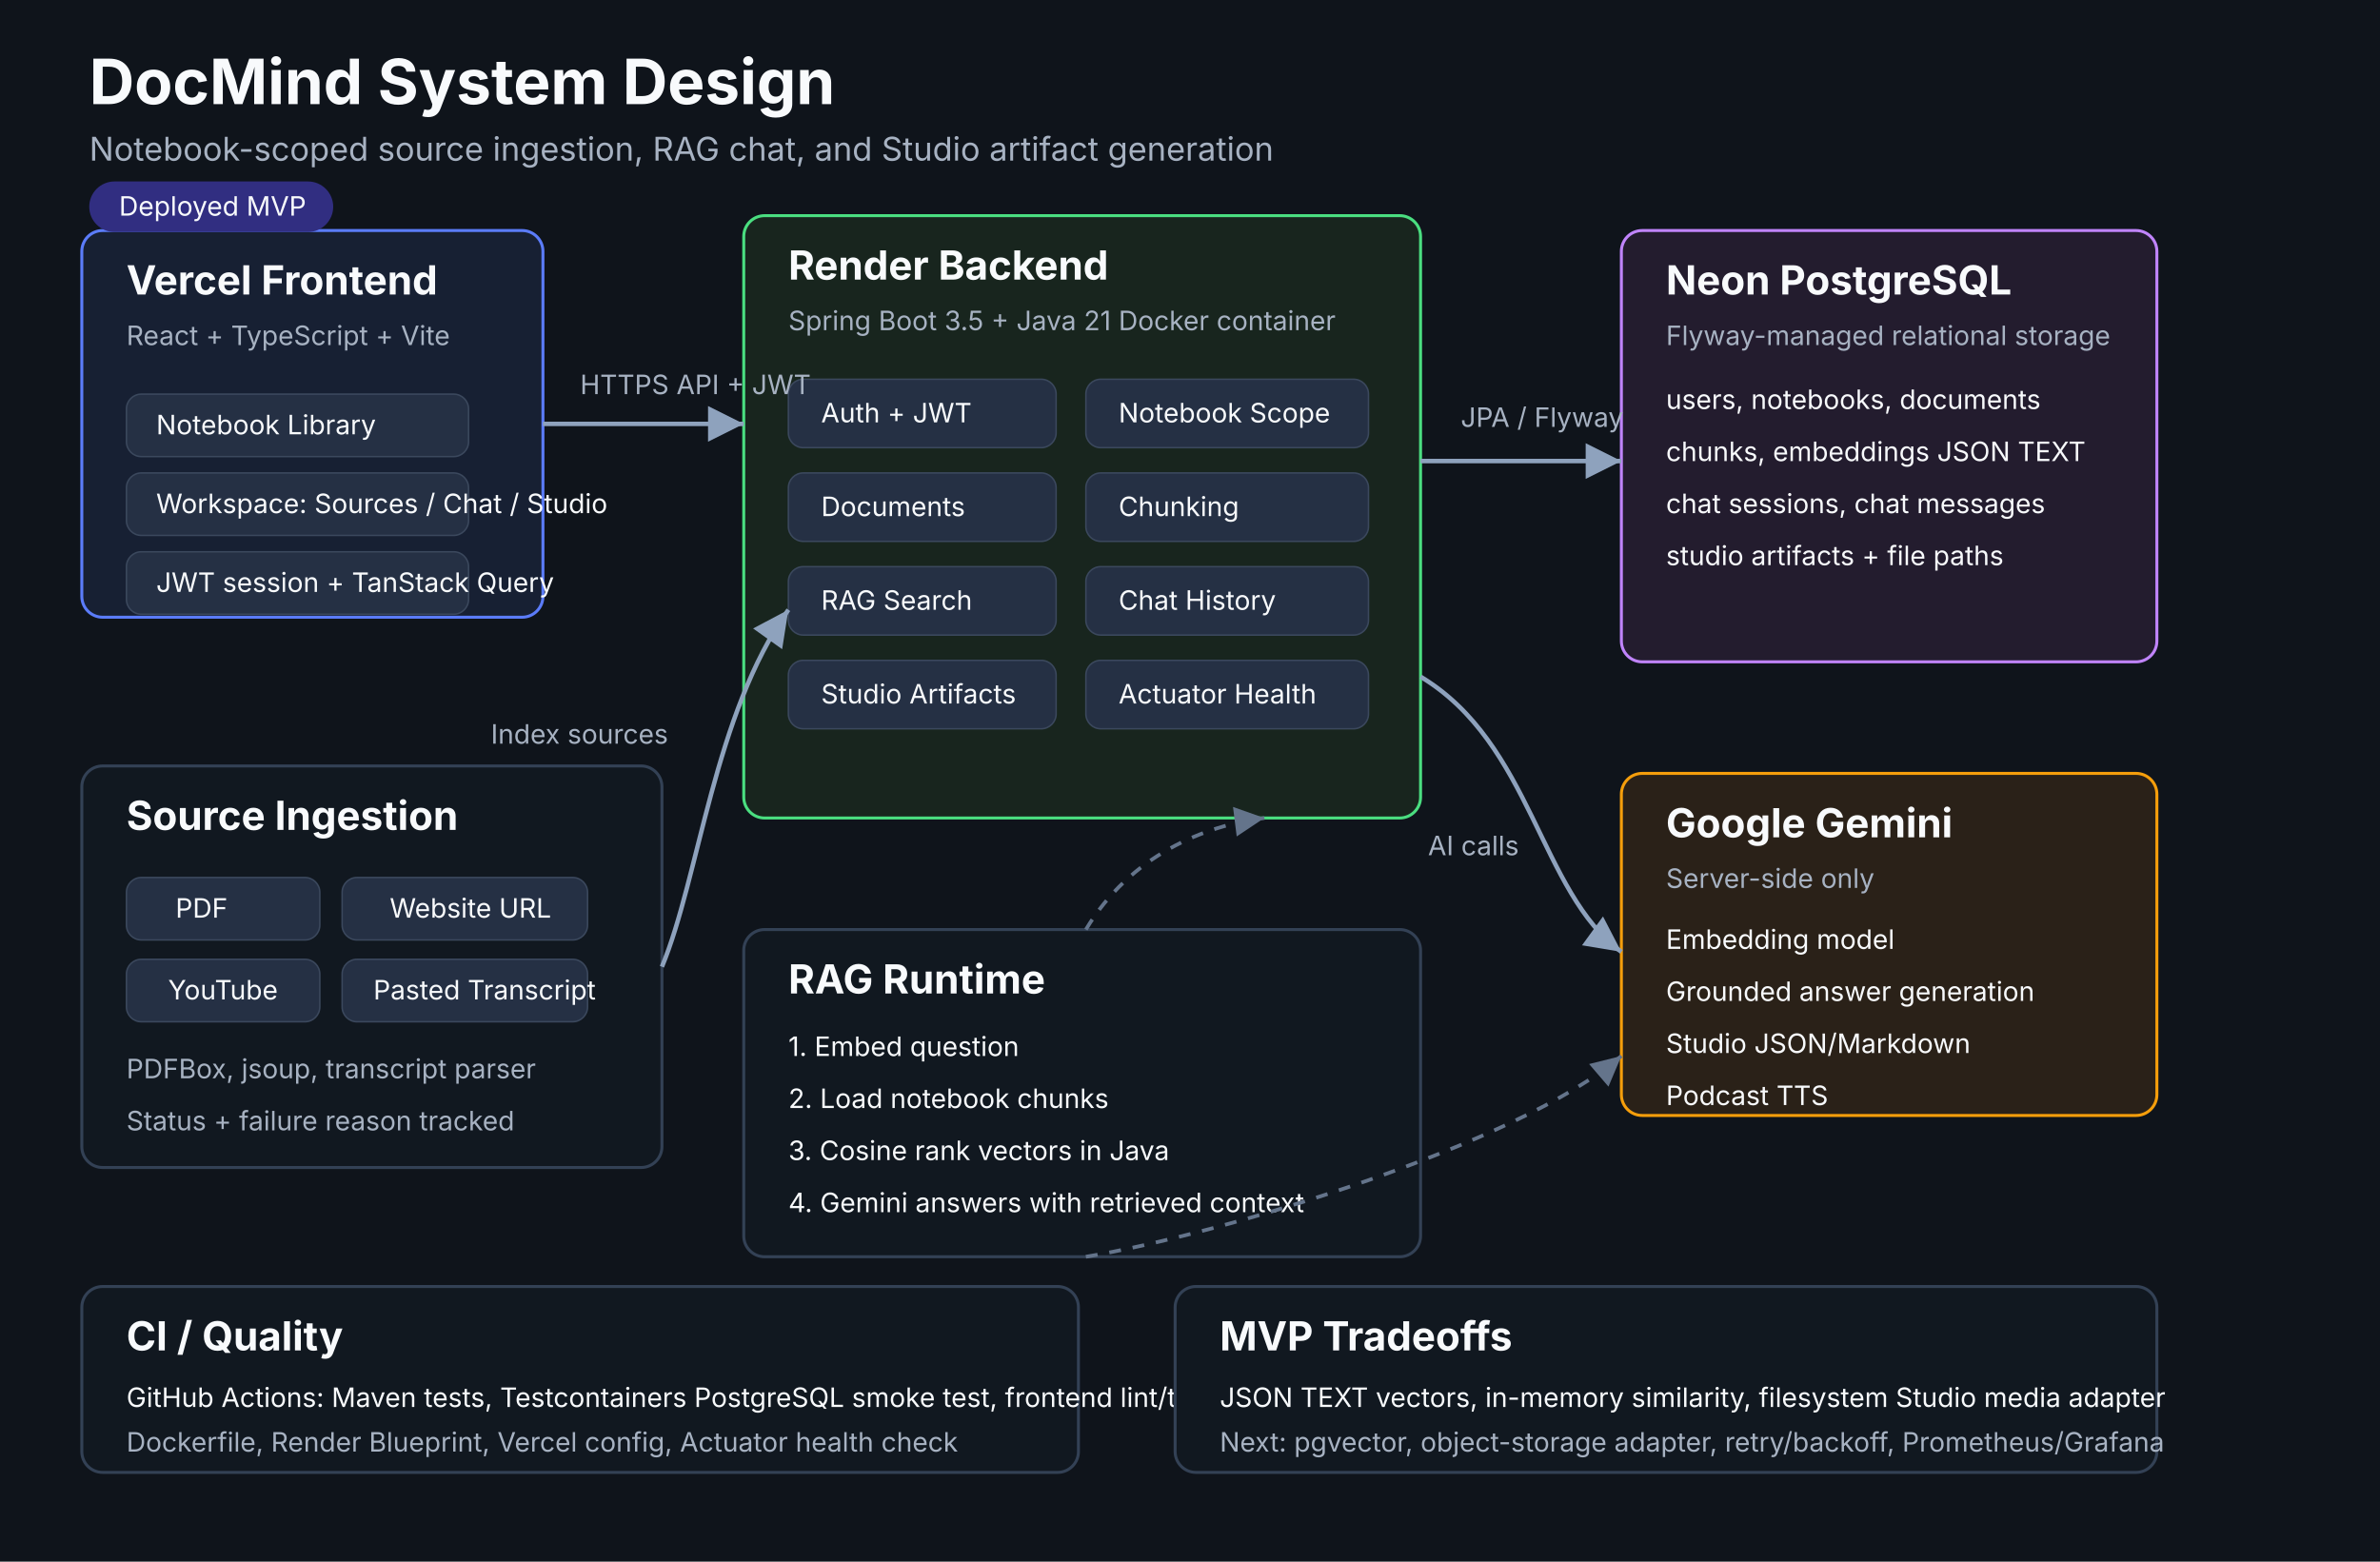
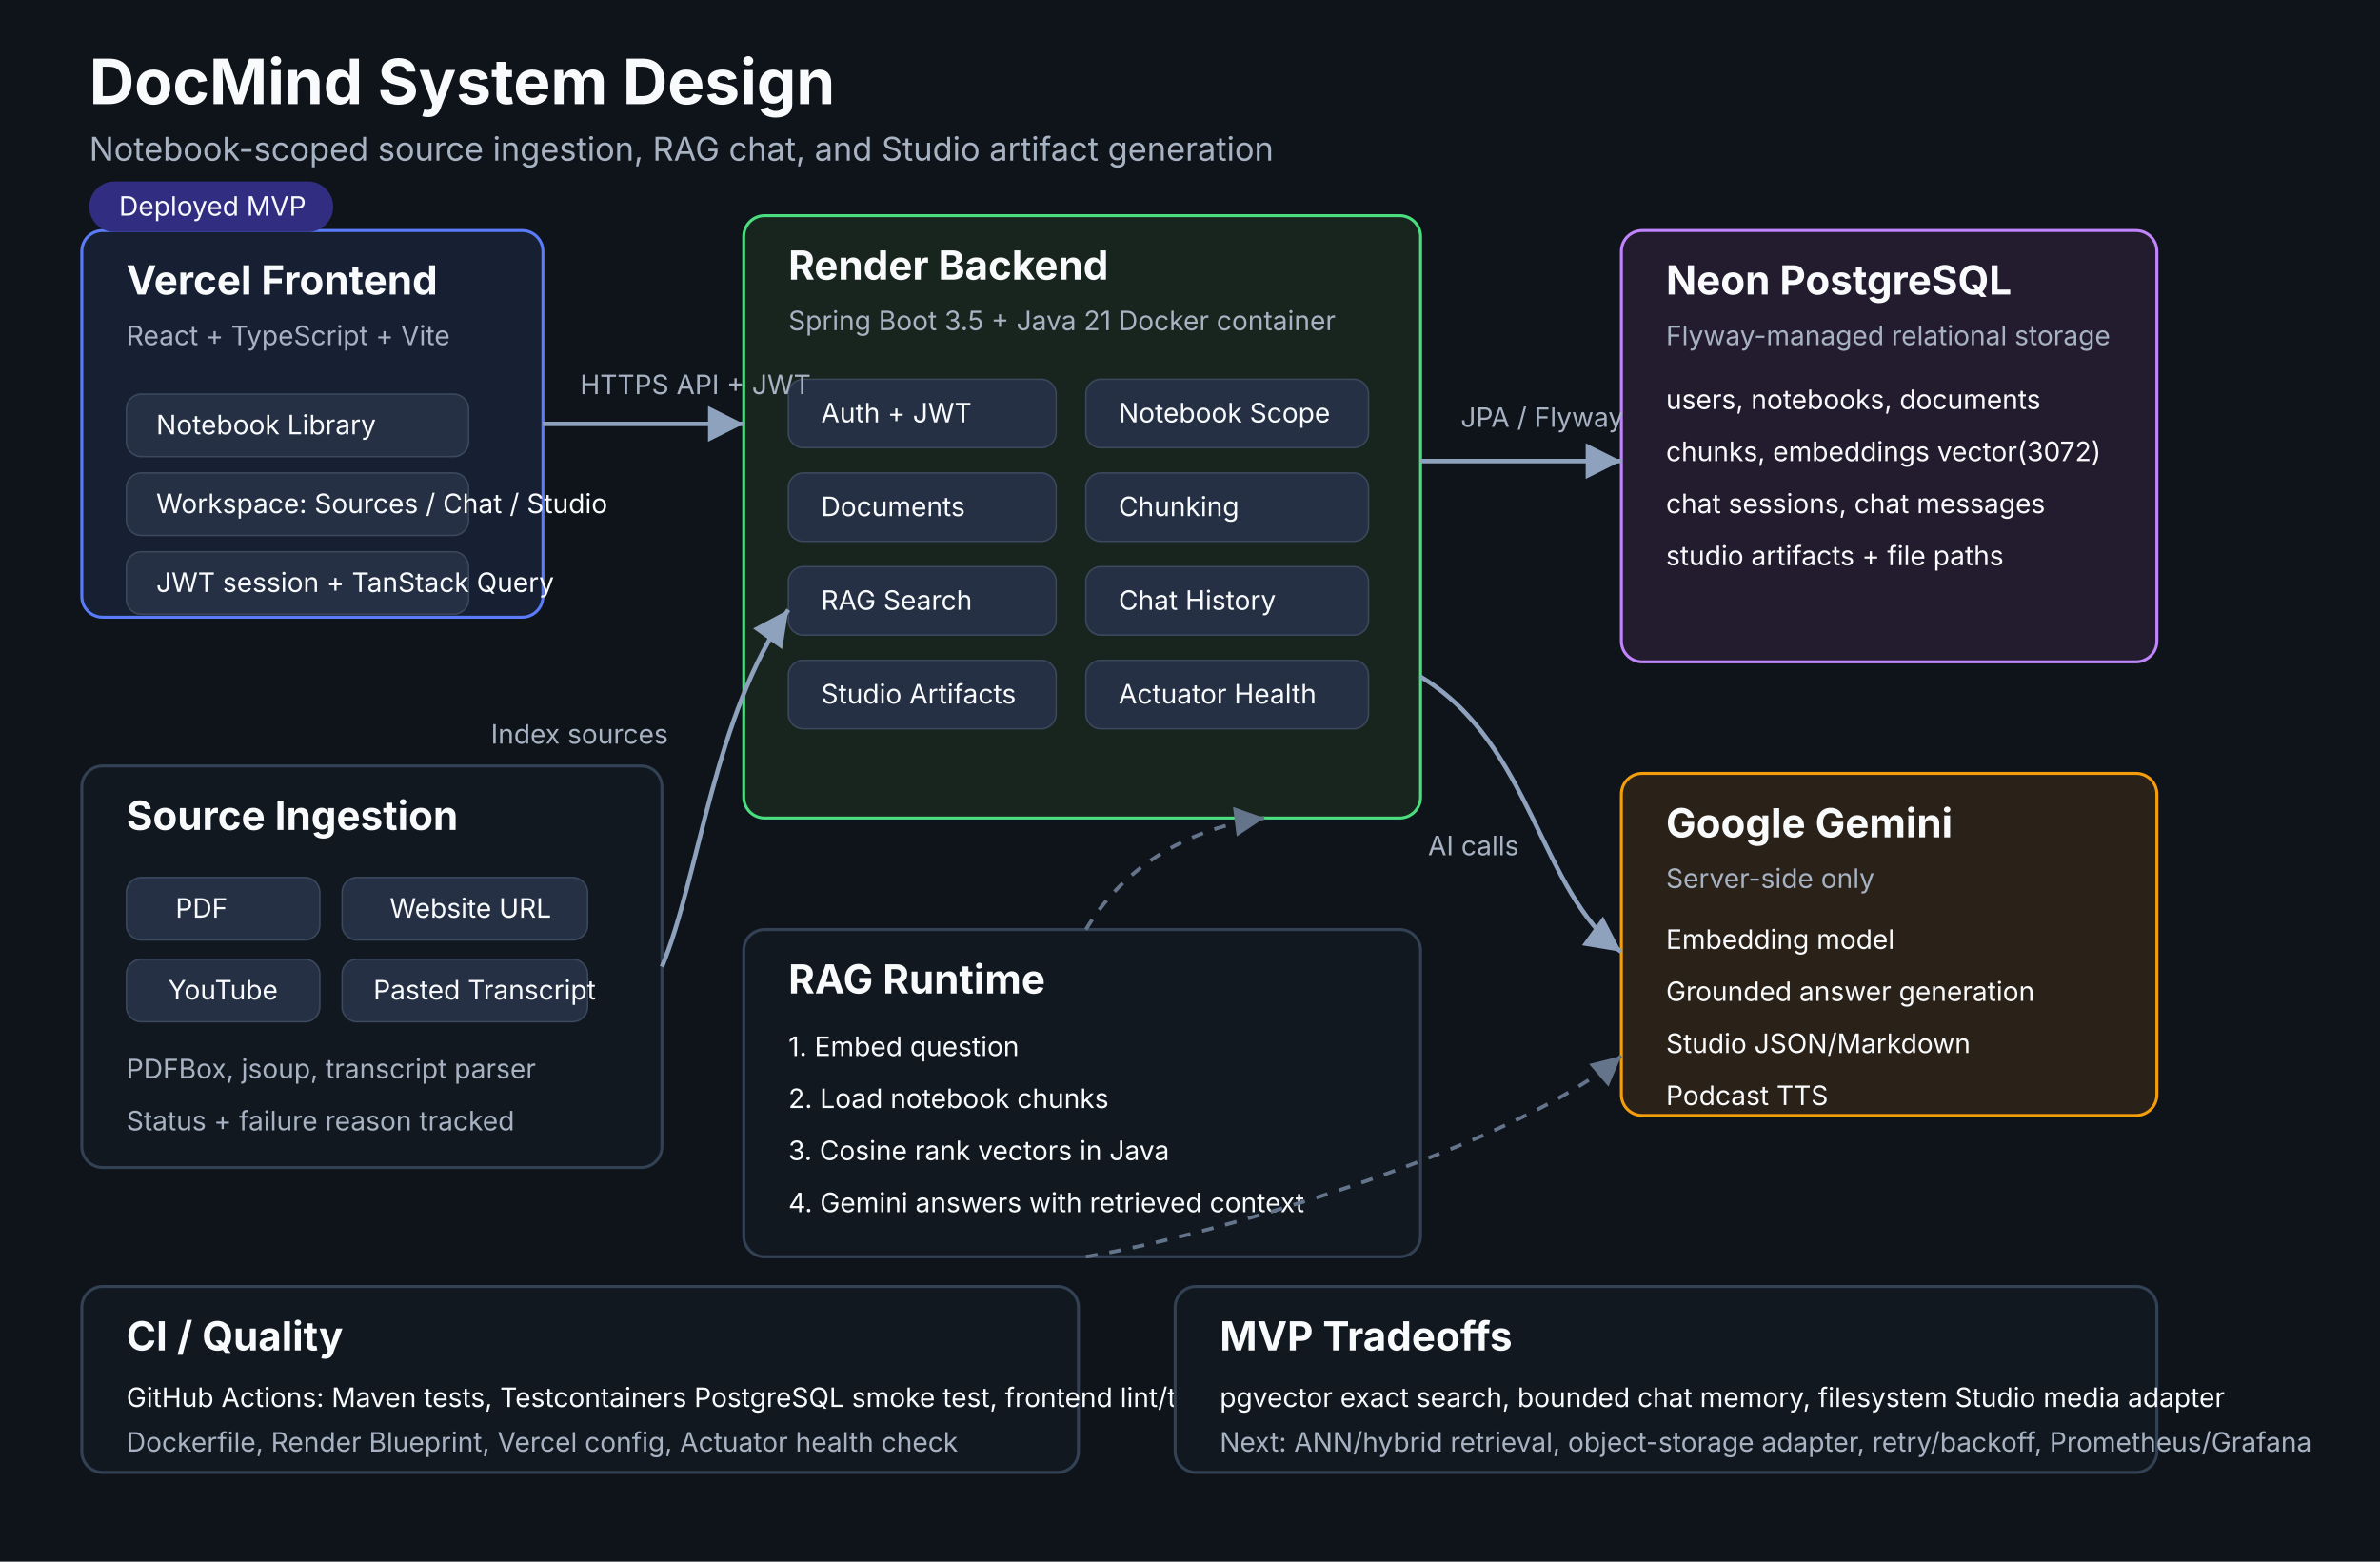
<svg xmlns="http://www.w3.org/2000/svg" width="1600" height="1050" viewBox="0 0 1600 1050" role="img" aria-labelledby="title desc">
  <defs>
    <style>
      .bg { fill: #0f141b; }
      .panel { fill: #151c25; stroke: #2b3645; stroke-width: 2; }
      .panel2 { fill: #111820; stroke: #334155; stroke-width: 2; }
      .frontend { fill: #172033; stroke: #5b7cfa; }
      .backend { fill: #18251e; stroke: #4ade80; }
      .data { fill: #231c2e; stroke: #c084fc; }
      .ai { fill: #2a2118; stroke: #f59e0b; }
      .ops { fill: #1e293b; stroke: #38bdf8; }
      .text { fill: #f8fafc; font-family: Inter, Segoe UI, Arial, sans-serif; }
      .muted { fill: #a7b2c2; font-family: Inter, Segoe UI, Arial, sans-serif; }
      .small { font-size: 22px; }
      .xs { font-size: 18px; }
      .title { font-size: 42px; font-weight: 700; }
      .h2 { font-size: 27px; font-weight: 700; }
      .h3 { font-size: 22px; font-weight: 700; }
      .line { stroke: #8ea2bd; stroke-width: 3; fill: none; marker-end: url(#arrow); }
      .line2 { stroke: #64748b; stroke-width: 2.5; fill: none; marker-end: url(#arrow2); stroke-dasharray: 8 8; }
      .pill { fill: #253044; stroke: #3b485d; }
      .badge { fill: #312e81; }
    </style>
    <marker id="arrow" markerWidth="12" markerHeight="12" refX="10" refY="6" orient="auto">
      <path d="M2,2 L10,6 L2,10 Z" fill="#8ea2bd" />
    </marker>
    <marker id="arrow2" markerWidth="12" markerHeight="12" refX="10" refY="6" orient="auto">
      <path d="M2,2 L10,6 L2,10 Z" fill="#64748b" />
    </marker>
  </defs>
  <rect class="bg" x="0" y="0" width="1600" height="1050" />
  <text class="text title" x="60" y="70">DocMind System Design</text>
  <text class="muted small" x="60" y="108">Notebook-scoped source ingestion, RAG chat, and Studio artifact generation</text>
  <rect class="panel frontend" x="55" y="155" width="310" height="260" rx="14" />
  <text class="text h2" x="85" y="198">Vercel Frontend</text>
  <text class="muted xs" x="85" y="232">React + TypeScript + Vite</text>
  <rect class="pill" x="85" y="265" width="230" height="42" rx="10" />
  <text class="text xs" x="105" y="292">Notebook Library</text>
  <rect class="pill" x="85" y="318" width="230" height="42" rx="10" />
  <text class="text xs" x="105" y="345">Workspace: Sources / Chat / Studio</text>
  <rect class="pill" x="85" y="371" width="230" height="42" rx="10" />
  <text class="text xs" x="105" y="398">JWT session + TanStack Query</text>
  <rect class="panel backend" x="500" y="145" width="455" height="405" rx="14" />
  <text class="text h2" x="530" y="188">Render Backend</text>
  <text class="muted xs" x="530" y="222">Spring Boot 3.5 + Java 21 Docker container</text>
  <rect class="pill" x="530" y="255" width="180" height="46" rx="10" />
  <text class="text xs" x="552" y="284">Auth + JWT</text>
  <rect class="pill" x="730" y="255" width="190" height="46" rx="10" />
  <text class="text xs" x="752" y="284">Notebook Scope</text>
  <rect class="pill" x="530" y="318" width="180" height="46" rx="10" />
  <text class="text xs" x="552" y="347">Documents</text>
  <rect class="pill" x="730" y="318" width="190" height="46" rx="10" />
  <text class="text xs" x="752" y="347">Chunking</text>
  <rect class="pill" x="530" y="381" width="180" height="46" rx="10" />
  <text class="text xs" x="552" y="410">RAG Search</text>
  <rect class="pill" x="730" y="381" width="190" height="46" rx="10" />
  <text class="text xs" x="752" y="410">Chat History</text>
  <rect class="pill" x="530" y="444" width="180" height="46" rx="10" />
  <text class="text xs" x="552" y="473">Studio Artifacts</text>
  <rect class="pill" x="730" y="444" width="190" height="46" rx="10" />
  <text class="text xs" x="752" y="473">Actuator Health</text>
  <rect class="panel data" x="1090" y="155" width="360" height="290" rx="14" />
  <text class="text h2" x="1120" y="198">Neon PostgreSQL</text>
  <text class="muted xs" x="1120" y="232">Flyway-managed relational storage</text>
  <text class="text xs" x="1120" y="275">users, notebooks, documents</text>
-   <text class="text xs" x="1120" y="310">chunks, embeddings JSON TEXT</text>
+   <text class="text xs" x="1120" y="310">chunks, embeddings vector(3072)</text>
  <text class="text xs" x="1120" y="345">chat sessions, chat messages</text>
  <text class="text xs" x="1120" y="380">studio artifacts + file paths</text>
  <rect class="panel ai" x="1090" y="520" width="360" height="230" rx="14" />
  <text class="text h2" x="1120" y="563">Google Gemini</text>
  <text class="muted xs" x="1120" y="597">Server-side only</text>
  <text class="text xs" x="1120" y="638">Embedding model</text>
  <text class="text xs" x="1120" y="673">Grounded answer generation</text>
  <text class="text xs" x="1120" y="708">Studio JSON/Markdown</text>
  <text class="text xs" x="1120" y="743">Podcast TTS</text>
  <rect class="panel2" x="55" y="515" width="390" height="270" rx="14" />
  <text class="text h2" x="85" y="558">Source Ingestion</text>
  <rect class="pill" x="85" y="590" width="130" height="42" rx="10" />
  <text class="text xs" x="118" y="617">PDF</text>
  <rect class="pill" x="230" y="590" width="165" height="42" rx="10" />
  <text class="text xs" x="262" y="617">Website URL</text>
  <rect class="pill" x="85" y="645" width="130" height="42" rx="10" />
  <text class="text xs" x="113" y="672">YouTube</text>
  <rect class="pill" x="230" y="645" width="165" height="42" rx="10" />
  <text class="text xs" x="251" y="672">Pasted Transcript</text>
  <text class="muted xs" x="85" y="725">PDFBox, jsoup, transcript parser</text>
  <text class="muted xs" x="85" y="760">Status + failure reason tracked</text>
  <rect class="panel2" x="500" y="625" width="455" height="220" rx="14" />
  <text class="text h2" x="530" y="668">RAG Runtime</text>
  <text class="text xs" x="530" y="710">1. Embed question</text>
  <text class="text xs" x="530" y="745">2. Load notebook chunks</text>
  <text class="text xs" x="530" y="780">3. Cosine rank vectors in Java</text>
  <text class="text xs" x="530" y="815">4. Gemini answers with retrieved context</text>
  <rect class="panel2" x="55" y="865" width="670" height="125" rx="14" />
  <text class="text h2" x="85" y="908">CI / Quality</text>
  <text class="text xs" x="85" y="946">GitHub Actions: Maven tests, Testcontainers PostgreSQL smoke test, frontend lint/test/build</text>
  <text class="muted xs" x="85" y="976">Dockerfile, Render Blueprint, Vercel config, Actuator health check</text>
  <rect class="panel2" x="790" y="865" width="660" height="125" rx="14" />
  <text class="text h2" x="820" y="908">MVP Tradeoffs</text>
-   <text class="text xs" x="820" y="946">JSON TEXT vectors, in-memory similarity, filesystem Studio media adapter</text>
-   <text class="muted xs" x="820" y="976">Next: pgvector, object-storage adapter, retry/backoff, Prometheus/Grafana</text>
+   <text class="text xs" x="820" y="946">pgvector exact search, bounded chat memory, filesystem Studio media adapter</text>
+   <text class="muted xs" x="820" y="976">Next: ANN/hybrid retrieval, object-storage adapter, retry/backoff, Prometheus/Grafana</text>
  <path class="line" d="M365 285 C420 285, 445 285, 500 285" />
  <text class="muted xs" x="390" y="265">HTTPS API + JWT</text>
  <path class="line" d="M955 310 C1010 310, 1035 310, 1090 310" />
  <text class="muted xs" x="982" y="287">JPA / Flyway</text>
  <path class="line" d="M955 455 C1030 500, 1035 600, 1090 640" />
  <text class="muted xs" x="960" y="575">AI calls</text>
  <path class="line" d="M445 650 C470 590, 480 480, 530 410" />
  <text class="muted xs" x="330" y="500">Index sources</text>
  <path class="line2" d="M730 625 C760 575, 810 555, 850 550" />
  <path class="line2" d="M730 845 C820 830, 1020 770, 1090 710" />
  <rect class="badge" x="60" y="122" width="164" height="34" rx="17" />
  <text class="text xs" x="80" y="145">Deployed MVP</text>
</svg>
